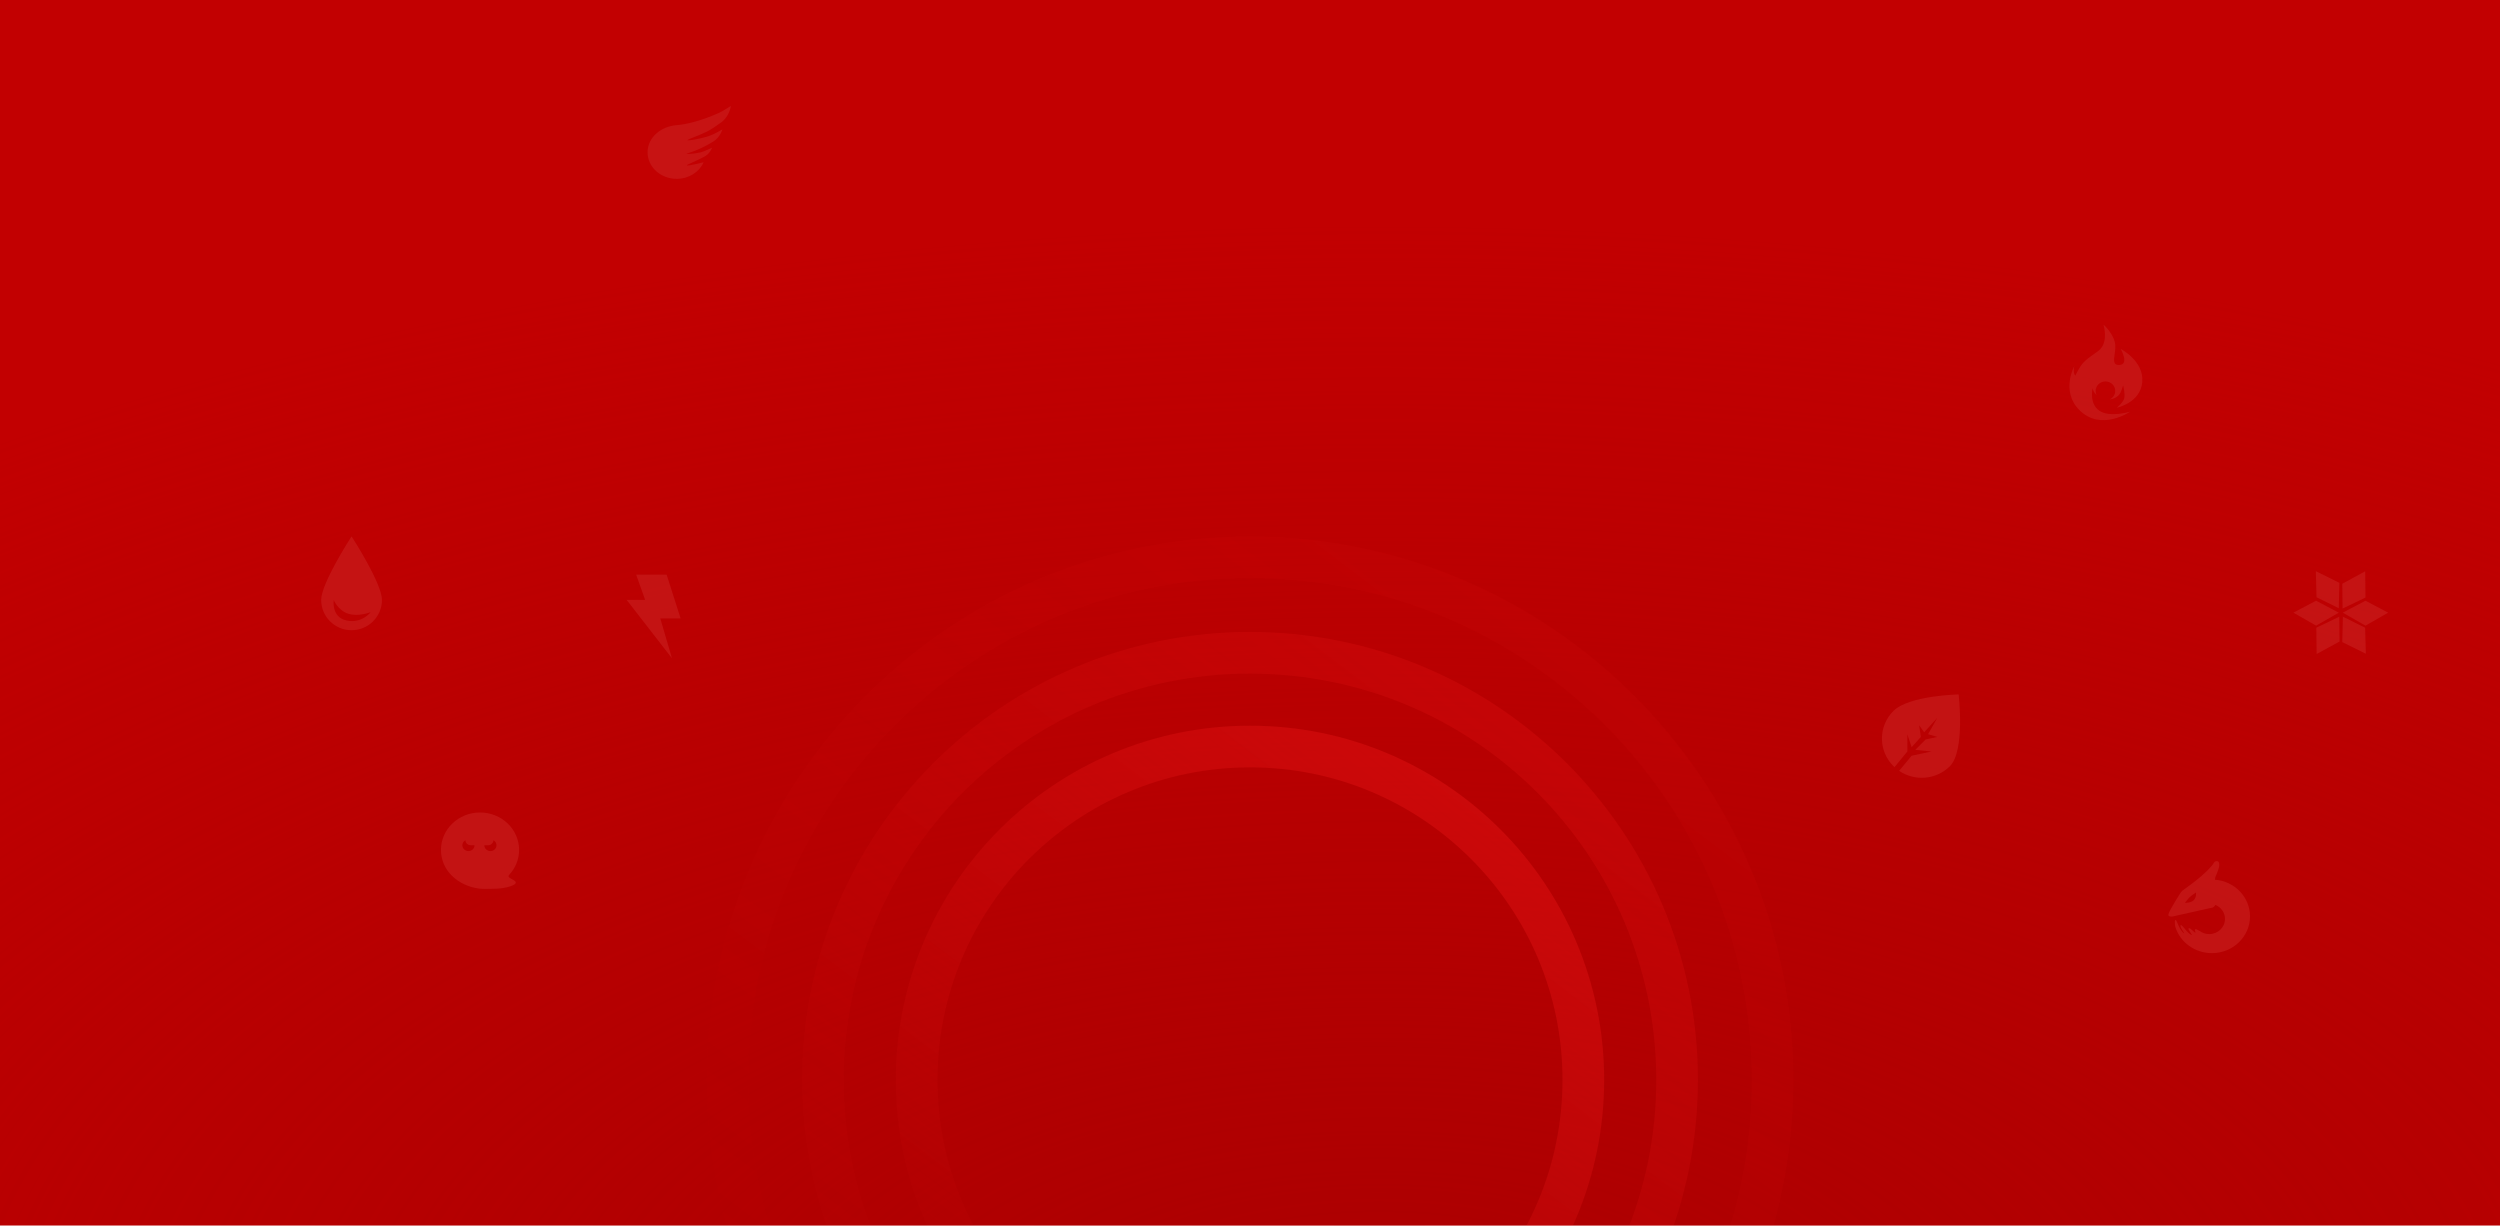
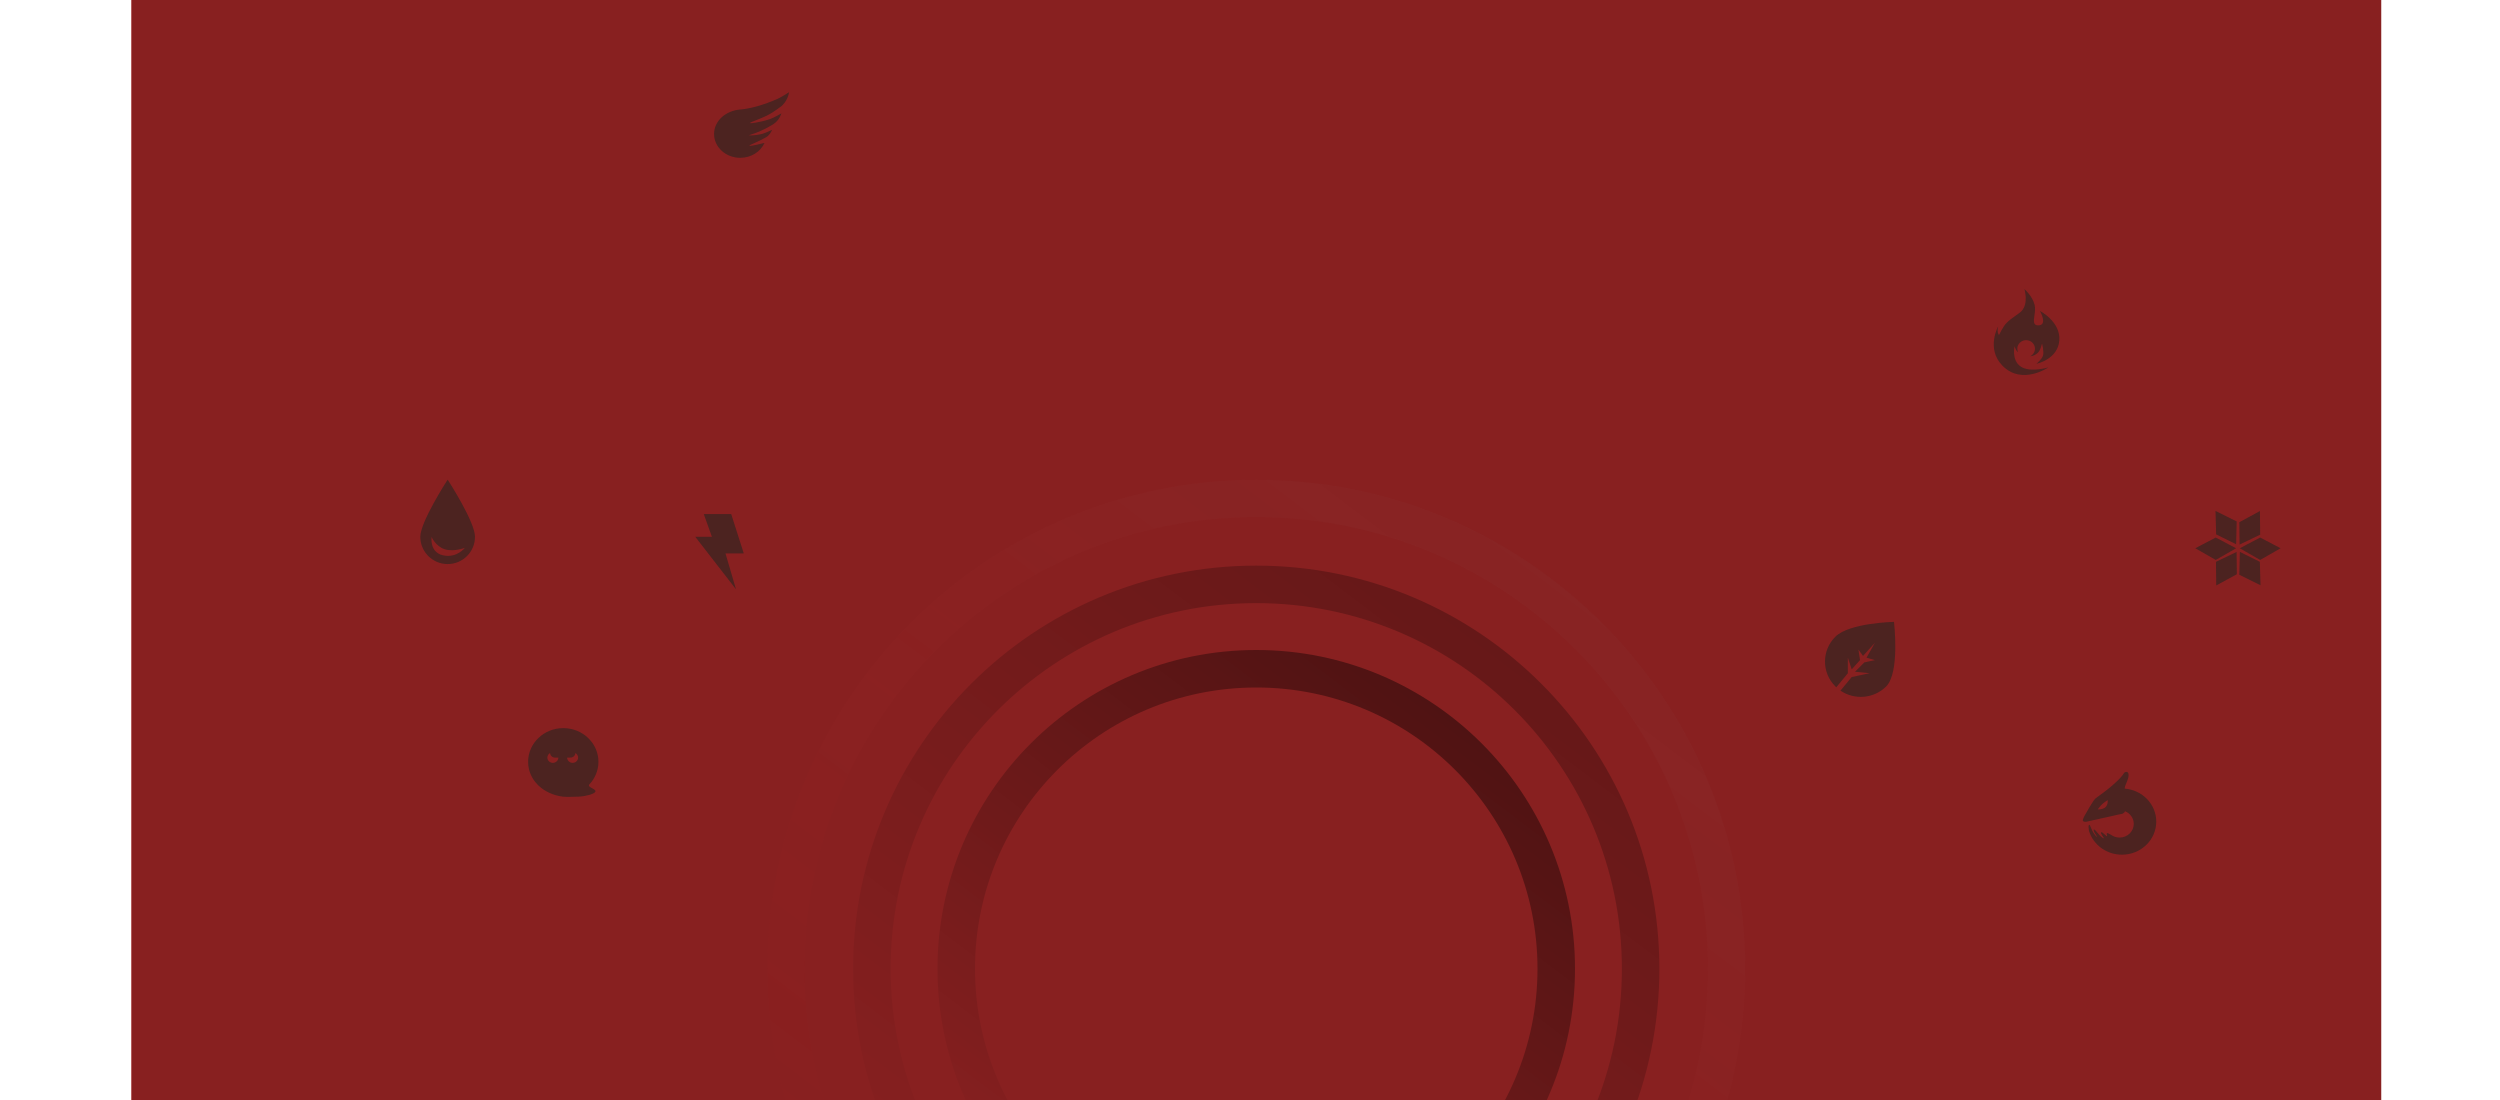
- <svg xmlns="http://www.w3.org/2000/svg" width="1440" height="706" viewBox="0 0 1440 706" fill="none">
-   <mask id="mask0_99_475" style="mask-type:alpha" maskUnits="userSpaceOnUse" x="0" y="0" width="1440" height="706">
-     <rect width="1440" height="706" fill="#C20001" />
+ <svg xmlns="http://www.w3.org/2000/svg" width="1600" height="704" viewBox="0 0 1432 704" fill="none">
+   <mask id="mask0_21_6990" style="mask-type:alpha" maskUnits="userSpaceOnUse" x="0" y="-2" width="1440" height="706">
+     <rect y="-2" width="1440" height="706" fill="#C20001" />
  </mask>
-   <g mask="url(#mask0_99_475)">
-     <rect width="1440" height="706" fill="#C20001" />
-     <rect width="1440" height="706" fill="url(#paint0_radial_99_475)" />
-     <circle opacity="0.5" cx="720" cy="622" r="192" stroke="url(#paint1_linear_99_475)" stroke-width="24" />
-     <circle opacity="0.3" cx="720" cy="622" r="246" stroke="url(#paint2_linear_99_475)" stroke-width="24" />
-     <circle opacity="0.1" cx="720" cy="622" r="301" stroke="url(#paint3_linear_99_475)" stroke-width="24" />
+   <g mask="url(#mask0_21_6990)">
+     <rect y="-2" width="1500" height="706" fill="#C20001" />
+     <rect y="-2" width="1500" height="706" fill="#882020" />
+     <circle opacity="0.5" cx="720" cy="620" r="192" stroke="url(#paint0_linear_21_6990)" stroke-width="24" />
+     <circle opacity="0.3" cx="720" cy="620" r="246" stroke="url(#paint1_linear_21_6990)" stroke-width="24" />
+     <circle opacity="0.1" cx="720" cy="620" r="301" stroke="url(#paint2_linear_21_6990)" stroke-width="24" />
    <g opacity="0.6">
-       <path fill-rule="evenodd" clip-rule="evenodd" d="M1275.11 522.384C1275.47 522.165 1275.78 521.706 1276.03 521.196C1279.31 522.518 1281.61 525.642 1281.61 529.284C1281.61 534.124 1277.55 538.047 1272.53 538.047C1270.47 538.047 1268.57 537.386 1267.05 536.272C1266.55 536.038 1266.13 535.814 1265.8 535.63C1265.28 535.346 1264.93 535.159 1264.72 535.188C1264.09 535.274 1264.27 535.842 1264.44 536.359C1264.55 536.709 1264.66 537.036 1264.49 537.171C1264.33 537.312 1263.78 536.796 1263.14 536.193C1262.26 535.372 1261.22 534.391 1260.73 534.686C1260.34 534.919 1260.71 535.551 1261.18 536.326L1261.21 536.383C1261.41 536.71 1261.63 537.044 1261.84 537.348C1262.26 537.966 1262.6 538.464 1262.43 538.548C1262.22 538.65 1260.8 537.701 1259.6 536.383C1259.13 535.875 1258.68 535.323 1258.27 534.811V534.811C1257.35 533.689 1256.59 532.755 1256.16 532.866C1255.65 532.999 1256.04 534.045 1256.61 535.051C1256.88 535.522 1257.19 536.001 1257.46 536.416V536.416C1257.89 537.062 1258.21 537.551 1258.09 537.612C1257.93 537.693 1256.55 536.362 1255.61 534.686C1255.05 533.69 1254.58 532.589 1254.2 531.698C1253.79 530.732 1253.49 530.012 1253.28 529.94C1252.58 529.688 1252.58 531.098 1252.86 533.133C1252.9 533.398 1252.96 533.677 1253.02 533.96C1255.75 542.663 1264.13 549 1274.04 549C1286.17 549 1296 539.519 1296 527.824C1296 516.693 1287.1 507.568 1275.78 506.713C1275.8 506.189 1276.07 505.149 1276.07 505.149C1276.07 505.149 1278.07 500.384 1278.18 499.365C1278.18 499.298 1278.19 499.224 1278.2 499.146C1278.32 498.046 1278.56 496 1276.77 496C1275.82 496 1275.37 496.699 1274.87 497.499V497.499C1274.67 497.806 1274.47 498.128 1274.22 498.43C1272.45 500.611 1269.48 503.334 1267.79 504.785C1264.22 507.851 1260.72 510.371 1258.68 511.841L1258.68 511.841C1257.75 512.509 1257.12 512.96 1256.93 513.147C1255.46 514.552 1250.22 523.875 1250.22 523.875C1250.22 523.875 1248.53 526.866 1249.13 527.473C1249.73 528.08 1251.18 527.941 1251.18 527.941C1251.18 527.941 1270.7 523.525 1272.45 523.177C1272.92 523.083 1273.25 523.029 1273.51 522.987C1274.2 522.875 1274.33 522.854 1275.11 522.384ZM1261.31 516.71C1260.26 517.692 1258.52 520.036 1258.52 520.036C1258.52 520.036 1261.75 520.232 1263.53 518.565C1265.31 516.898 1264.9 514.057 1264.9 514.057C1264.9 514.057 1262.35 515.728 1261.31 516.71Z" fill="#CA2020" />
-       <path fill-rule="evenodd" clip-rule="evenodd" d="M366.447 331.055C366.437 331.028 366.458 331 366.487 331H383.941C383.959 331 383.976 331.012 383.981 331.029L391.998 356.131C392.007 356.158 391.986 356.185 391.957 356.185H380.338C380.324 356.185 380.313 356.198 380.317 356.211L386.981 378.947C386.994 378.991 386.935 379.02 386.906 378.983L361.009 345.605C360.987 345.578 361.008 345.539 361.043 345.539H371.588C371.603 345.539 371.613 345.525 371.608 345.511L366.447 331.055Z" fill="#CA2020" />
-       <path fill-rule="evenodd" clip-rule="evenodd" d="M1223.56 229.474C1224.25 226.989 1222.9 221.881 1222.9 221.881C1222.9 221.881 1221.93 226.042 1220.41 227.58C1219.11 228.892 1217.51 229.802 1215.23 230.041C1217.1 229.152 1218.38 227.296 1218.38 225.151C1218.38 222.141 1215.85 219.7 1212.73 219.7C1209.61 219.7 1207.08 222.141 1207.08 225.151C1207.08 225.974 1207.27 226.753 1207.61 227.453C1205.65 225.926 1205.35 223.48 1205.35 223.48C1205.35 223.48 1203.17 232.36 1209.17 236.538C1215.18 240.715 1226.95 237.125 1226.95 237.125C1226.95 237.125 1210.11 248.75 1197.63 236.097C1186.88 225.198 1194.83 210.848 1194.83 210.848C1194.83 210.848 1194.48 212.179 1194.48 213.724C1194.48 215.27 1195.34 216.445 1195.34 216.445C1195.34 216.445 1197.88 211.178 1199.87 209.035C1201.74 207.008 1204.09 205.363 1206.12 203.943C1207.69 202.85 1209.06 201.889 1209.88 200.989C1214.4 196.031 1211.63 187 1211.63 187C1211.63 187 1216.72 191.406 1218.15 197.097C1218.69 199.267 1218.34 201.735 1218.03 203.942C1217.52 207.525 1217.11 210.421 1220.77 210.233C1226.68 209.929 1221.54 200.989 1221.54 200.989C1221.54 200.989 1234.95 207.902 1233.95 219.994C1232.94 232.086 1219.29 234.835 1219.29 234.835C1219.29 234.835 1222.86 231.959 1223.56 229.474Z" fill="#CA2020" />
-       <path fill-rule="evenodd" clip-rule="evenodd" d="M286.427 511.848C282.368 512.051 277.721 512.051 276.142 511.848C263.824 510.263 254 501.457 254 489.553C254 477.65 264.074 468 276.5 468C288.926 468 299 477.65 299 489.553C299 495.089 296.821 500.138 293.24 503.955C292.267 504.992 293.601 505.719 294.957 506.457C296.287 507.182 297.637 507.918 296.852 508.967C295.988 510.124 291.3 511.604 286.427 511.848ZM273.336 486.859C273.336 488.719 271.762 490.227 269.82 490.227C267.879 490.227 266.305 488.719 266.305 486.859C266.305 485.612 267.013 484.523 268.065 483.941C268.125 485.562 269.489 486.859 271.162 486.859H273.336V486.859ZM284.232 483.941C284.172 485.562 282.808 486.859 281.135 486.859H278.961V486.859C278.961 488.719 280.535 490.227 282.477 490.227C284.418 490.227 285.992 488.719 285.992 486.859C285.992 485.612 285.284 484.523 284.232 483.941Z" fill="#CA2020" />
-       <path fill-rule="evenodd" clip-rule="evenodd" d="M1091.22 441.872C1091.05 441.711 1090.88 441.547 1090.71 441.38C1081.76 432.554 1081.76 418.243 1090.71 409.417C1099.65 400.59 1128.16 400 1128.16 400C1128.16 400 1132.05 432.554 1123.1 441.38C1115.16 449.219 1102.83 450.096 1093.9 444.011L1101.1 435.303L1112.59 432.854L1103.21 431.928L1109.17 425.936L1115.96 424.469L1110.59 422.9L1115.96 413.344L1108.33 421.795L1105.38 417.69L1106.41 424.469L1101.1 430.385L1098.63 422.9V432.854L1091.22 441.872Z" fill="#CA2020" />
-       <path fill-rule="evenodd" clip-rule="evenodd" d="M1347.47 335.712L1333.92 329L1334.33 344.003L1347.13 350.34L1347.47 335.712ZM1362.52 344.185L1362.35 329.062L1349.17 336.238L1349.33 350.518L1362.52 344.185ZM1362.51 360.362L1375.57 352.893L1362.51 346.022L1349.45 352.881L1362.51 360.362ZM1347.12 352.893L1334.07 360.362L1321 352.881L1334.06 346.022L1347.12 352.893ZM1362.72 376.557L1349.16 369.844L1349.51 355.216L1362.31 361.554L1362.72 376.557ZM1334.21 361.569L1334.39 376.693L1347.57 369.517L1347.41 355.237L1334.21 361.569Z" fill="#CA2020" />
-       <path fill-rule="evenodd" clip-rule="evenodd" d="M220 345.548C220 355.187 212.165 363 202.5 363C192.835 363 185 355.187 185 345.548C185 336.174 201.553 310.429 202.461 309.024C202.482 308.992 202.518 308.992 202.539 309.024C203.447 310.429 220 336.174 220 345.548ZM199.583 357.405C190.702 355.46 192.222 345.613 192.222 345.613C192.222 345.613 194.647 351.557 200.532 353.483C206.416 355.408 213.528 352.584 213.528 352.584C213.528 352.584 208.463 359.35 199.583 357.405Z" fill="#CA2020" />
-       <path fill-rule="evenodd" clip-rule="evenodd" d="M389.754 103C396.786 103 402.806 99.055 405.291 93.461C405.321 93.393 395.313 96.087 395.632 95.135C395.775 94.71 401.91 92.447 406.38 89.808C408.949 88.291 410.132 85.079 410.132 85.079C410.132 85.079 405.803 87.201 403.615 87.739C399.206 88.824 395.325 88.707 395.325 88.594C395.325 88.35 401.77 87.113 410.727 81.602C414.941 79.01 416.085 74.545 416.085 74.545C416.085 74.545 411.453 77.331 408.653 78.25C402.012 80.431 395.951 81.089 395.951 80.794C395.951 80.162 401.285 78.681 406.939 75.915C409.879 74.477 412.425 72.598 415.376 70.508C420.204 67.089 421 61 421 61C421 61 416.238 64.101 413.914 65.13C404.326 69.38 395.859 71.608 389.754 72.091C380.539 72.819 373 79.311 373 87.739C373 96.168 380.501 103 389.754 103Z" fill="#CA2020" />
+       <path fill-rule="evenodd" clip-rule="evenodd" d="M1275.11 520.384C1275.47 520.165 1275.78 519.706 1276.03 519.196C1279.31 520.518 1281.61 523.642 1281.61 527.284C1281.61 532.124 1277.55 536.047 1272.53 536.047C1270.47 536.047 1268.57 535.386 1267.05 534.272C1266.55 534.038 1266.13 533.814 1265.8 533.63C1265.28 533.346 1264.93 533.159 1264.72 533.188C1264.09 533.274 1264.27 533.842 1264.44 534.359C1264.55 534.709 1264.66 535.036 1264.49 535.171C1264.33 535.312 1263.78 534.796 1263.14 534.193C1262.26 533.372 1261.22 532.391 1260.73 532.686C1260.34 532.919 1260.71 533.551 1261.18 534.326L1261.21 534.383C1261.41 534.71 1261.63 535.044 1261.84 535.348C1262.26 535.966 1262.6 536.464 1262.43 536.548C1262.22 536.65 1260.8 535.701 1259.6 534.383C1259.13 533.875 1258.68 533.323 1258.27 532.811V532.811C1257.35 531.689 1256.59 530.755 1256.16 530.866C1255.65 530.999 1256.04 532.045 1256.61 533.051C1256.88 533.522 1257.19 534.001 1257.46 534.416V534.416C1257.89 535.062 1258.21 535.551 1258.09 535.612C1257.93 535.693 1256.55 534.362 1255.61 532.686C1255.05 531.69 1254.58 530.589 1254.2 529.698C1253.79 528.732 1253.49 528.012 1253.28 527.94C1252.58 527.688 1252.58 529.098 1252.86 531.133C1252.9 531.398 1252.96 531.677 1253.02 531.96C1255.75 540.663 1264.13 547 1274.04 547C1286.17 547 1296 537.519 1296 525.824C1296 514.693 1287.1 505.568 1275.78 504.713C1275.8 504.189 1276.07 503.149 1276.07 503.149C1276.07 503.149 1278.07 498.384 1278.18 497.365C1278.18 497.298 1278.19 497.224 1278.2 497.146C1278.32 496.046 1278.56 494 1276.77 494C1275.82 494 1275.37 494.699 1274.87 495.499V495.499C1274.67 495.806 1274.47 496.128 1274.22 496.43C1272.45 498.611 1269.48 501.334 1267.79 502.785C1264.22 505.851 1260.72 508.371 1258.68 509.841L1258.68 509.841C1257.75 510.509 1257.12 510.96 1256.93 511.147C1255.46 512.552 1250.22 521.875 1250.22 521.875C1250.22 521.875 1248.53 524.866 1249.13 525.473C1249.73 526.08 1251.18 525.941 1251.18 525.941C1251.18 525.941 1270.7 521.525 1272.45 521.177C1272.92 521.083 1273.25 521.029 1273.51 520.987C1274.2 520.875 1274.33 520.854 1275.11 520.384ZM1261.31 514.71C1260.26 515.692 1258.52 518.036 1258.52 518.036C1258.52 518.036 1261.75 518.232 1263.53 516.565C1265.31 514.898 1264.9 512.057 1264.9 512.057C1264.9 512.057 1262.35 513.728 1261.31 514.71Z" fill="#242420" />
+       <path fill-rule="evenodd" clip-rule="evenodd" d="M366.447 329.055C366.437 329.028 366.458 329 366.487 329H383.941C383.959 329 383.976 329.012 383.981 329.029L391.998 354.131C392.007 354.158 391.986 354.185 391.957 354.185H380.338C380.324 354.185 380.313 354.198 380.317 354.211L386.981 376.947C386.994 376.991 386.935 377.02 386.906 376.983L361.009 343.605C360.987 343.578 361.008 343.539 361.043 343.539H371.588C371.603 343.539 371.613 343.525 371.608 343.511L366.447 329.055Z" fill="#242420" />
+       <path fill-rule="evenodd" clip-rule="evenodd" d="M1223.56 227.474C1224.25 224.989 1222.9 219.881 1222.9 219.881C1222.9 219.881 1221.93 224.042 1220.41 225.58C1219.11 226.892 1217.51 227.802 1215.23 228.041C1217.1 227.152 1218.38 225.296 1218.38 223.151C1218.38 220.141 1215.85 217.7 1212.73 217.7C1209.61 217.7 1207.08 220.141 1207.08 223.151C1207.08 223.974 1207.27 224.753 1207.61 225.453C1205.65 223.926 1205.35 221.48 1205.35 221.48C1205.35 221.48 1203.17 230.36 1209.17 234.538C1215.18 238.715 1226.95 235.125 1226.95 235.125C1226.95 235.125 1210.11 246.75 1197.63 234.097C1186.88 223.198 1194.83 208.848 1194.83 208.848C1194.83 208.848 1194.48 210.179 1194.48 211.724C1194.48 213.27 1195.34 214.445 1195.34 214.445C1195.34 214.445 1197.88 209.178 1199.87 207.035C1201.74 205.008 1204.09 203.363 1206.12 201.943C1207.69 200.85 1209.06 199.889 1209.88 198.989C1214.4 194.031 1211.63 185 1211.63 185C1211.63 185 1216.72 189.406 1218.15 195.097C1218.69 197.267 1218.34 199.735 1218.03 201.942C1217.52 205.525 1217.11 208.421 1220.77 208.233C1226.68 207.929 1221.54 198.989 1221.54 198.989C1221.54 198.989 1234.95 205.902 1233.95 217.994C1232.94 230.086 1219.29 232.835 1219.29 232.835C1219.29 232.835 1222.86 229.959 1223.56 227.474Z" fill="#242420" />
+       <path fill-rule="evenodd" clip-rule="evenodd" d="M286.427 509.848C282.368 510.051 277.721 510.051 276.142 509.848C263.824 508.263 254 499.457 254 487.553C254 475.65 264.074 466 276.5 466C288.926 466 299 475.65 299 487.553C299 493.089 296.821 498.138 293.24 501.955C292.267 502.992 293.601 503.719 294.957 504.457C296.287 505.182 297.637 505.918 296.852 506.967C295.988 508.124 291.3 509.604 286.427 509.848ZM273.336 484.859C273.336 486.719 271.762 488.227 269.82 488.227C267.879 488.227 266.305 486.719 266.305 484.859C266.305 483.612 267.013 482.523 268.065 481.941C268.125 483.562 269.489 484.859 271.162 484.859H273.336V484.859ZM284.232 481.941C284.172 483.562 282.808 484.859 281.135 484.859H278.961V484.859C278.961 486.719 280.535 488.227 282.477 488.227C284.418 488.227 285.992 486.719 285.992 484.859C285.992 483.612 285.284 482.523 284.232 481.941Z" fill="#242420" />
+       <path fill-rule="evenodd" clip-rule="evenodd" d="M1091.22 439.872C1091.05 439.711 1090.88 439.547 1090.71 439.38C1081.76 430.554 1081.76 416.243 1090.71 407.417C1099.65 398.59 1128.16 398 1128.16 398C1128.16 398 1132.05 430.554 1123.1 439.38C1115.16 447.219 1102.83 448.096 1093.9 442.011L1101.1 433.303L1112.59 430.854L1103.21 429.928L1109.17 423.936L1115.96 422.469L1110.59 420.9L1115.96 411.344L1108.33 419.795L1105.38 415.69L1106.41 422.469L1101.1 428.385L1098.63 420.9V430.854L1091.22 439.872Z" fill="#242420" />
+       <path fill-rule="evenodd" clip-rule="evenodd" d="M1347.47 333.712L1333.92 327L1334.33 342.003L1347.13 348.34L1347.47 333.712ZM1362.52 342.185L1362.35 327.062L1349.17 334.238L1349.33 348.518L1362.52 342.185ZM1362.51 358.362L1375.57 350.893L1362.51 344.022L1349.45 350.881L1362.51 358.362ZM1347.12 350.893L1334.07 358.362L1321 350.881L1334.06 344.022L1347.12 350.893ZM1362.72 374.557L1349.16 367.844L1349.51 353.216L1362.31 359.554L1362.72 374.557ZM1334.21 359.569L1334.39 374.693L1347.57 367.517L1347.41 353.237L1334.21 359.569Z" fill="#242420" />
+       <path fill-rule="evenodd" clip-rule="evenodd" d="M220 343.548C220 353.187 212.165 361 202.5 361C192.835 361 185 353.187 185 343.548C185 334.174 201.553 308.429 202.461 307.024C202.482 306.992 202.518 306.992 202.539 307.024C203.447 308.429 220 334.174 220 343.548ZM199.583 355.405C190.702 353.46 192.222 343.613 192.222 343.613C192.222 343.613 194.647 349.557 200.532 351.483C206.416 353.408 213.528 350.584 213.528 350.584C213.528 350.584 208.463 357.35 199.583 355.405Z" fill="#242420" />
+       <path fill-rule="evenodd" clip-rule="evenodd" d="M389.754 101C396.786 101 402.806 97.055 405.291 91.461C405.321 91.393 395.313 94.087 395.632 93.135C395.775 92.71 401.91 90.447 406.38 87.808C408.949 86.291 410.132 83.079 410.132 83.079C410.132 83.079 405.803 85.201 403.615 85.739C399.206 86.824 395.325 86.707 395.325 86.594C395.325 86.35 401.77 85.113 410.727 79.602C414.941 77.01 416.085 72.545 416.085 72.545C416.085 72.545 411.453 75.331 408.653 76.25C402.012 78.431 395.951 79.089 395.951 78.794C395.951 78.162 401.285 76.681 406.939 73.915C409.879 72.477 412.425 70.598 415.376 68.508C420.204 65.089 421 59 421 59C421 59 416.238 62.101 413.914 63.13C404.326 67.38 395.859 69.608 389.754 70.091C380.539 70.819 373 77.311 373 85.739C373 94.168 380.501 101 389.754 101Z" fill="#242420" />
    </g>
  </g>
  <defs>
-     <radialGradient id="paint0_radial_99_475" cx="0" cy="0" r="1" gradientUnits="userSpaceOnUse" gradientTransform="translate(793.5 781.564) rotate(-90) scale(653.05 1332)">
-       <stop stop-color="#AB0001" />
-       <stop offset="1" stop-color="#AB0001" stop-opacity="0" />
-     </radialGradient>
-     <linearGradient id="paint1_linear_99_475" x1="815" y1="334" x2="516" y2="729" gradientUnits="userSpaceOnUse">
-       <stop stop-color="#E81414" />
-       <stop offset="1" stop-color="#E81414" stop-opacity="0" />
+     <linearGradient id="paint0_linear_21_6990" x1="815" y1="332" x2="516" y2="727" gradientUnits="userSpaceOnUse">
+       <stop />
+       <stop offset="1" stop-opacity="0" />
    </linearGradient>
-     <linearGradient id="paint2_linear_99_475" x1="840.147" y1="257.765" x2="462" y2="757.324" gradientUnits="userSpaceOnUse">
-       <stop stop-color="#E81414" />
-       <stop offset="1" stop-color="#E81414" stop-opacity="0" />
+     <linearGradient id="paint1_linear_21_6990" x1="840.147" y1="255.765" x2="462" y2="755.324" gradientUnits="userSpaceOnUse">
+       <stop />
+       <stop offset="1" stop-opacity="0" />
    </linearGradient>
-     <linearGradient id="paint3_linear_99_475" x1="865.76" y1="180.118" x2="407" y2="786.172" gradientUnits="userSpaceOnUse">
-       <stop stop-color="#E81414" />
+     <linearGradient id="paint2_linear_21_6990" x1="865.76" y1="178.118" x2="407" y2="784.172" gradientUnits="userSpaceOnUse">
+       <stop stop-color="#735D5D" />
      <stop offset="1" stop-color="#E81414" stop-opacity="0" />
    </linearGradient>
  </defs>
</svg>
